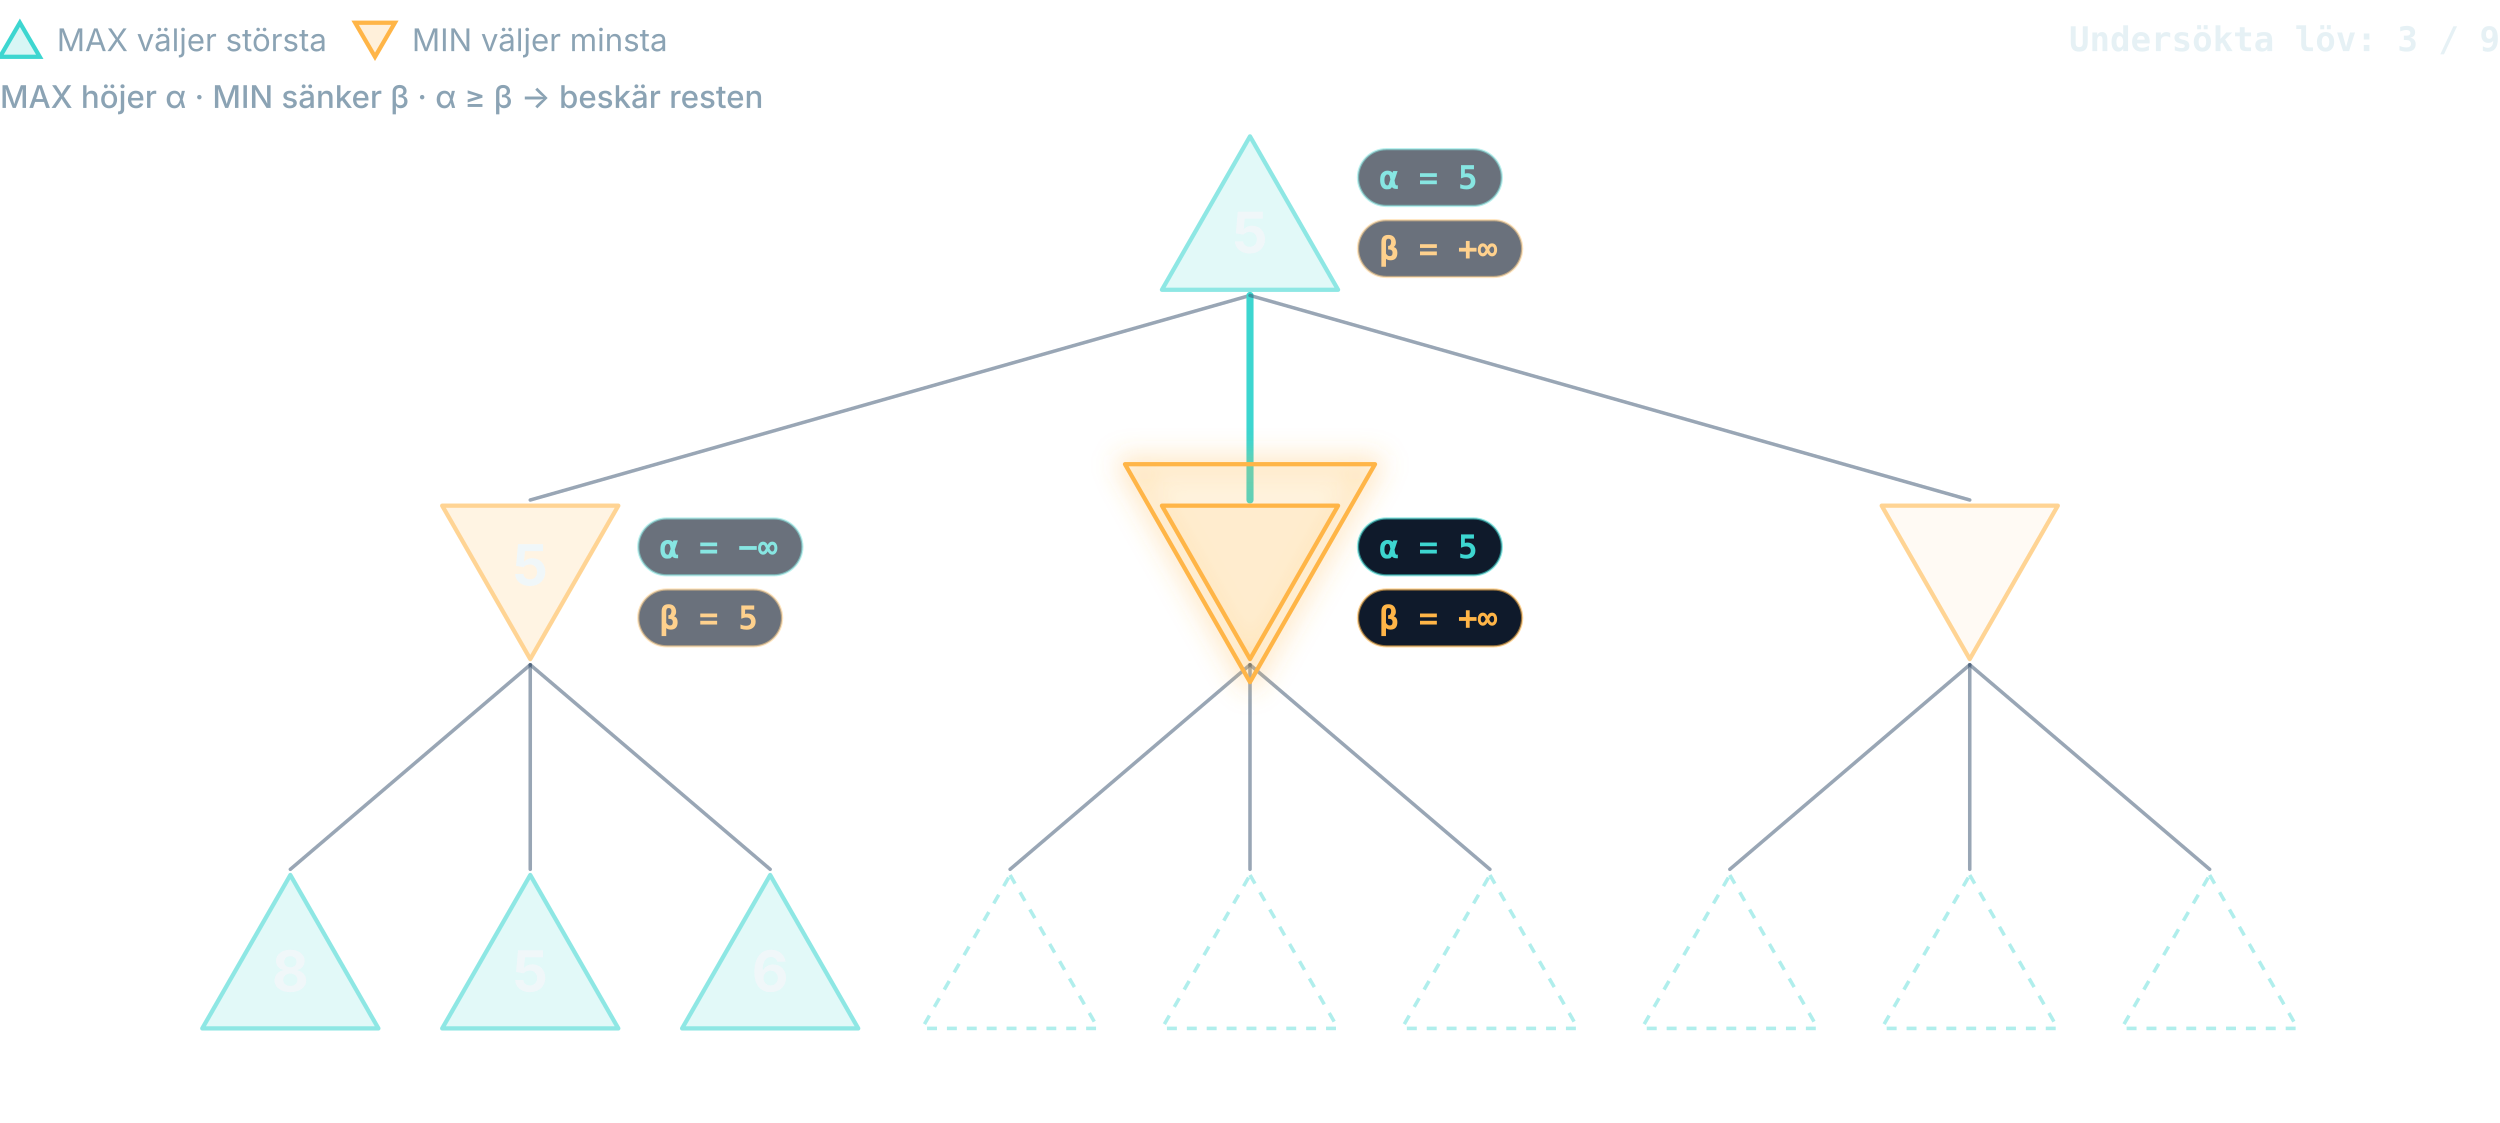
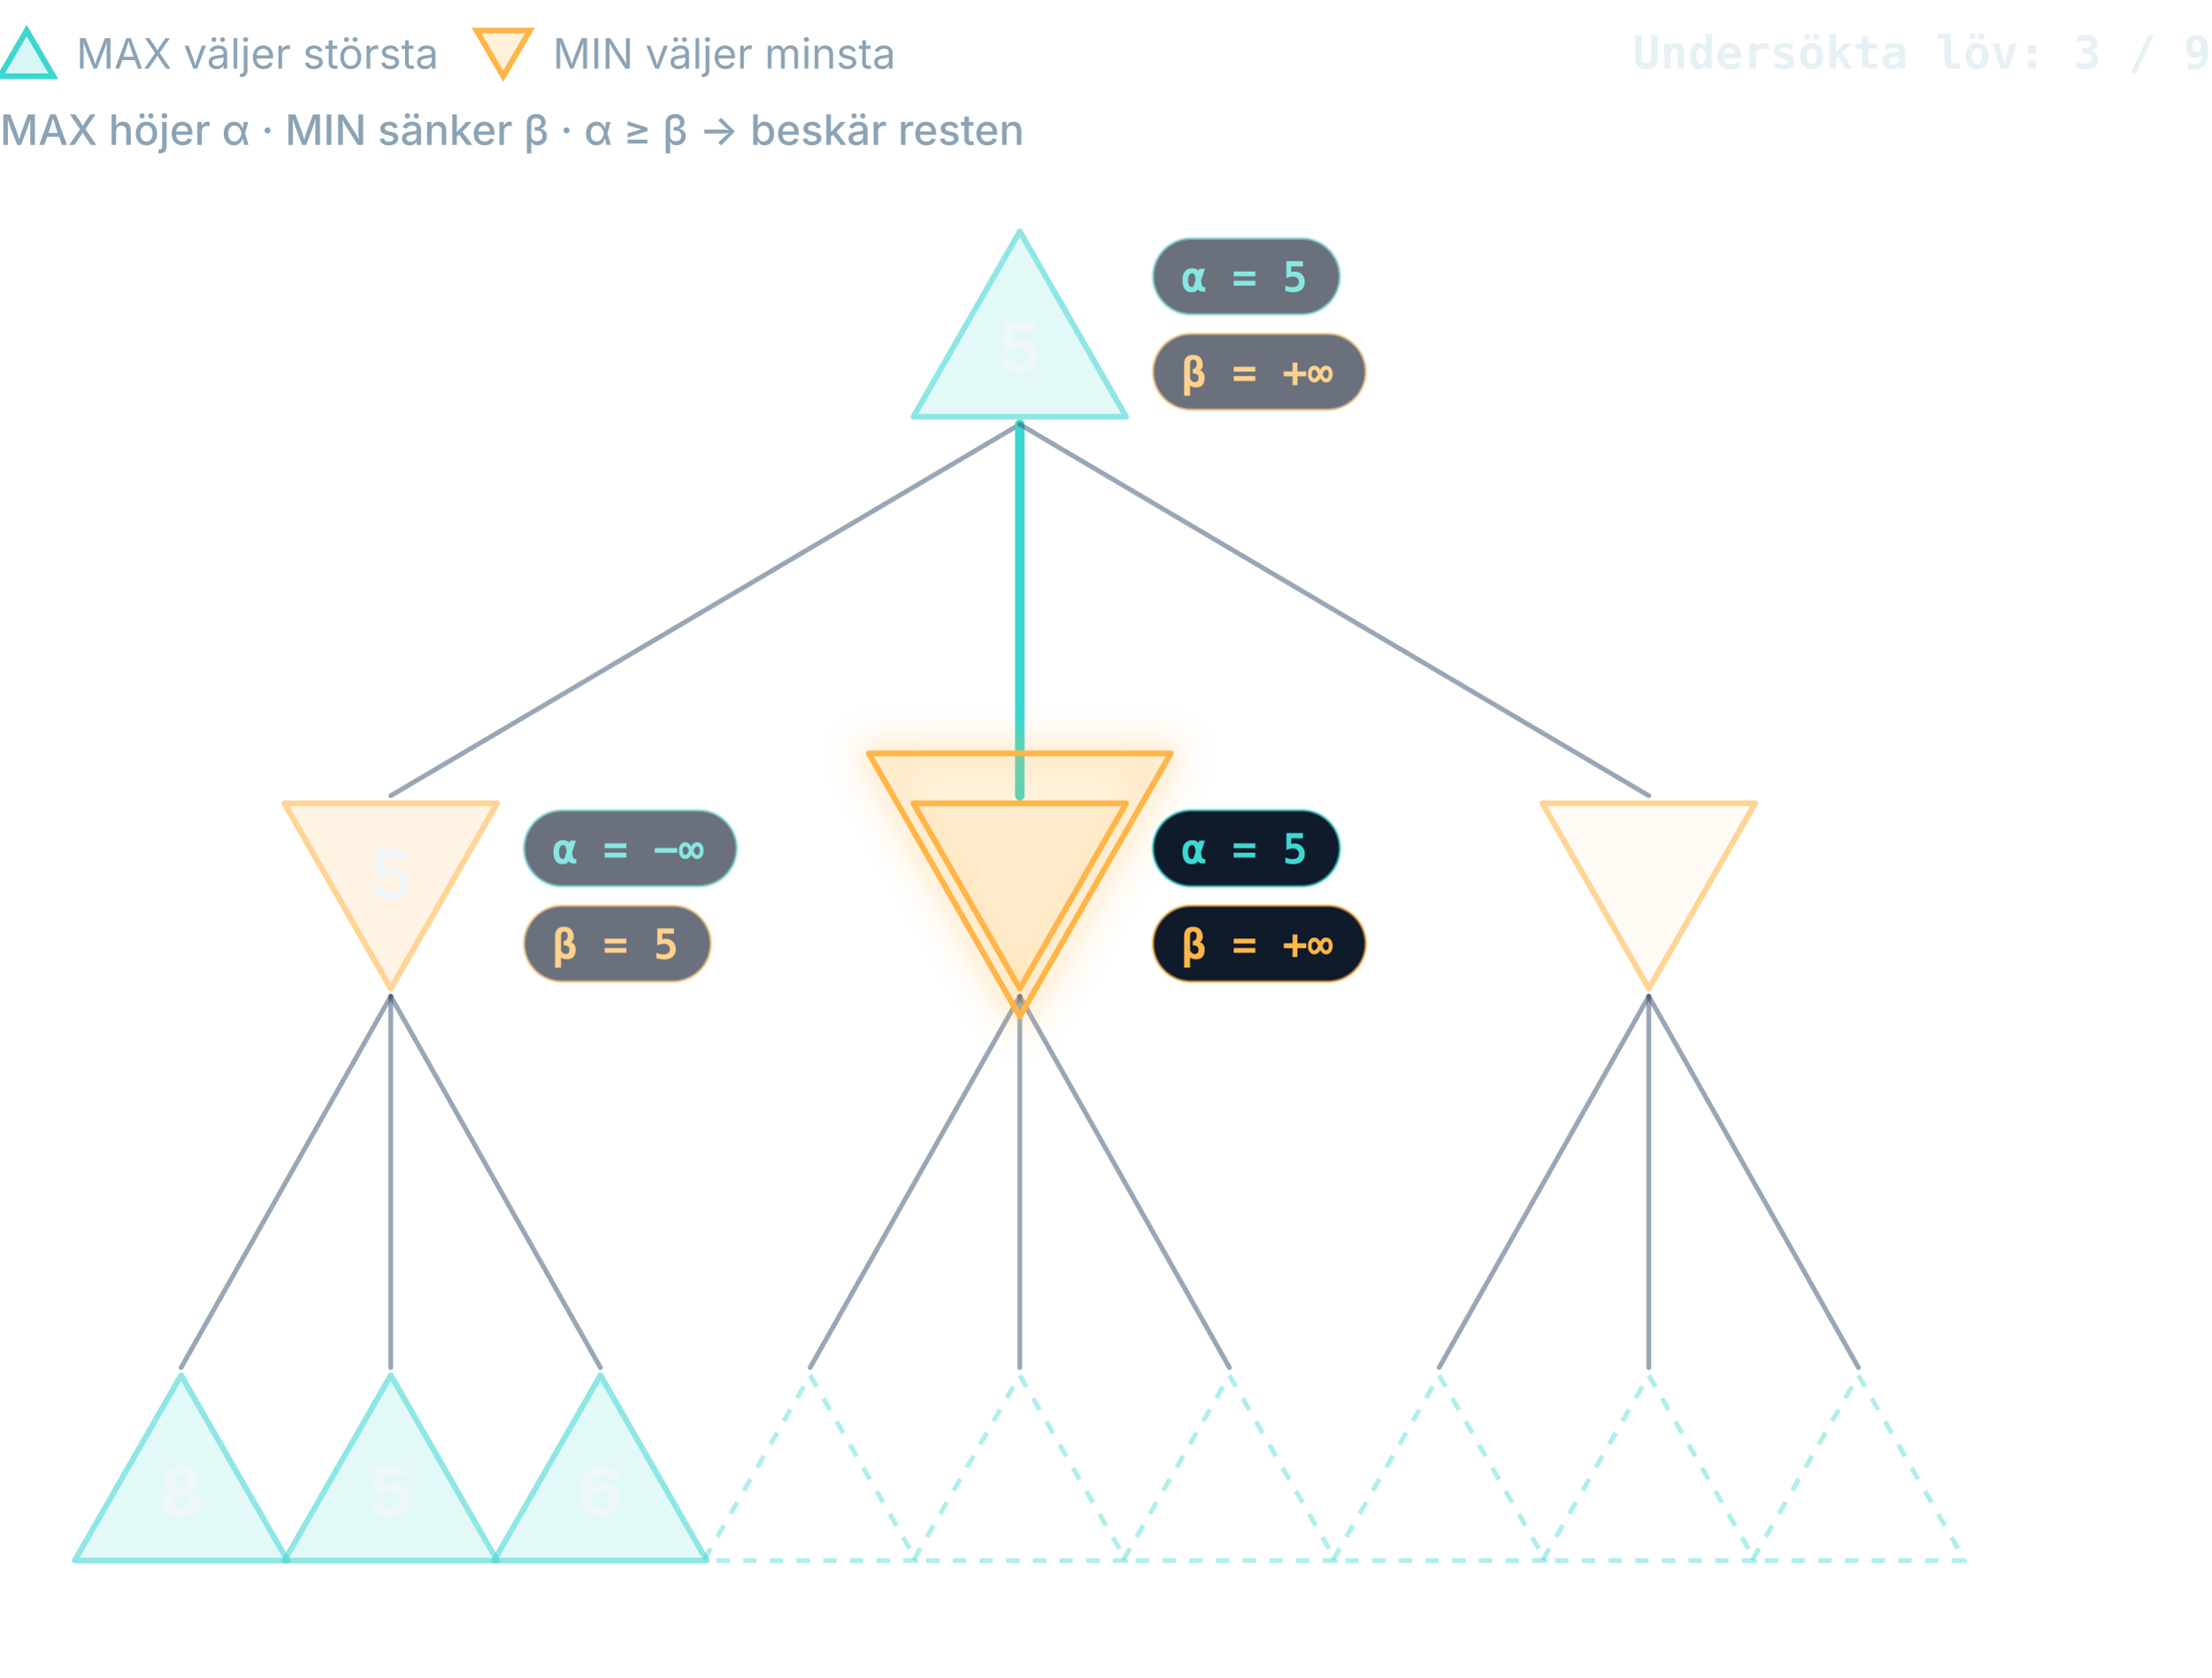
- <svg xmlns="http://www.w3.org/2000/svg" viewBox="0 0 1760 790" width="1760" height="790" role="img">
+ <svg xmlns="http://www.w3.org/2000/svg" viewBox="0 0 1160 880" width="1160" height="880" role="img">
  <defs>
    <filter id="glow" x="-40%" y="-40%" width="180%" height="180%">
      <feGaussianBlur stdDeviation="9" />
    </filter>
    <filter id="soft" x="-20%" y="-20%" width="140%" height="140%">
      <feGaussianBlur stdDeviation="4" />
    </filter>
  </defs>
  <g transform="translate(0,30)">
    <polygon points="14,-14 28,10 0,10" fill="#3DD6D0" fill-opacity=".2" stroke="#3DD6D0" stroke-width="3" />
    <text x="40.0" y="6.0" font-family="'IBM Plex Sans','Segoe UI',Inter,Helvetica,Arial,sans-serif" font-size="22" font-weight="400" fill="#8BA3B4" text-anchor="start">MAX väljer största</text>
    <polygon points="250,-14 278,-14 264,10" fill="#FFB547" fill-opacity=".2" stroke="#FFB547" stroke-width="3" />
    <text x="290.0" y="6.0" font-family="'IBM Plex Sans','Segoe UI',Inter,Helvetica,Arial,sans-serif" font-size="22" font-weight="400" fill="#8BA3B4" text-anchor="start">MIN väljer minsta</text>
  </g>
-   <text x="1760.0" y="36.0" font-family="'IBM Plex Mono','SFMono-Regular',Menlo,Consolas,monospace" font-size="24" font-weight="600" fill="#E6F1F5" text-anchor="end">Undersökta löv: 3 / 9</text>
-   <path data-edge="r0:r00" d="M373.3,468.0L204.4,612.0" stroke="#3B5572" stroke-width="2.5" stroke-linecap="round" fill="none" opacity="0.52" />
-   <path data-edge="r0:r01" d="M373.3,468.0L373.3,612.0" stroke="#3B5572" stroke-width="2.5" stroke-linecap="round" fill="none" opacity="0.52" />
-   <path data-edge="r0:r02" d="M373.3,468.0L542.2,612.0" stroke="#3B5572" stroke-width="2.5" stroke-linecap="round" fill="none" opacity="0.52" />
-   <path data-edge="r:r0" d="M880.0,208.0L373.3,352.0" stroke="#3B5572" stroke-width="2.5" stroke-linecap="round" fill="none" opacity="0.52" />
-   <path data-edge="r1:r10" d="M880.0,468.0L711.1,612.0" stroke="#3B5572" stroke-width="2.5" stroke-linecap="round" fill="none" opacity="0.52" />
-   <path data-edge="r1:r11" d="M880.0,468.0L880.0,612.0" stroke="#3B5572" stroke-width="2.5" stroke-linecap="round" fill="none" opacity="0.52" />
-   <path data-edge="r1:r12" d="M880.0,468.0L1048.9,612.0" stroke="#3B5572" stroke-width="2.5" stroke-linecap="round" fill="none" opacity="0.52" />
-   <path data-edge="r:r1" d="M880.0,208.0L880.0,352.0" stroke="#3DD6D0" stroke-width="5" stroke-linecap="round" fill="none" opacity="1" />
-   <path data-edge="r2:r20" d="M1386.7,468.0L1217.8,612.0" stroke="#3B5572" stroke-width="2.5" stroke-linecap="round" fill="none" opacity="0.52" />
-   <path data-edge="r2:r21" d="M1386.7,468.0L1386.7,612.0" stroke="#3B5572" stroke-width="2.5" stroke-linecap="round" fill="none" opacity="0.52" />
-   <path data-edge="r2:r22" d="M1386.7,468.0L1555.6,612.0" stroke="#3B5572" stroke-width="2.5" stroke-linecap="round" fill="none" opacity="0.52" />
-   <path data-edge="r:r2" d="M880.0,208.0L1386.7,352.0" stroke="#3B5572" stroke-width="2.5" stroke-linecap="round" fill="none" opacity="0.52" />
-   <polygon points="792.0,326.8 968.0,326.8 880.0,480.2" fill="#FFB547" fill-opacity=".14" stroke="#FFB547" stroke-width="12" stroke-opacity=".28" stroke-linejoin="round" filter="url(#glow)" />
-   <polygon data-focus-node="r1" points="792.0,326.8 968.0,326.8 880.0,480.2" fill="#FFB547" fill-opacity=".05" stroke="#FFB547" stroke-width="3" stroke-linejoin="round" />
+   <text x="1160.0" y="36.0" font-family="'IBM Plex Mono','SFMono-Regular',Menlo,Consolas,monospace" font-size="24" font-weight="600" fill="#E6F1F5" text-anchor="end">Undersökta löv: 3 / 9</text>
+   <path data-edge="r0:r00" d="M205.0,522.6L95.0,717.4" stroke="#3B5572" stroke-width="2.5" stroke-linecap="round" fill="none" opacity="0.52" />
+   <path data-edge="r0:r01" d="M205.0,522.6L205.0,717.4" stroke="#3B5572" stroke-width="2.5" stroke-linecap="round" fill="none" opacity="0.52" />
+   <path data-edge="r0:r02" d="M205.0,522.6L315.0,717.4" stroke="#3B5572" stroke-width="2.5" stroke-linecap="round" fill="none" opacity="0.52" />
+   <path data-edge="r:r0" d="M535.0,222.6L205.0,417.4" stroke="#3B5572" stroke-width="2.5" stroke-linecap="round" fill="none" opacity="0.52" />
+   <path data-edge="r1:r10" d="M535.0,522.6L425.0,717.4" stroke="#3B5572" stroke-width="2.5" stroke-linecap="round" fill="none" opacity="0.52" />
+   <path data-edge="r1:r11" d="M535.0,522.6L535.0,717.4" stroke="#3B5572" stroke-width="2.5" stroke-linecap="round" fill="none" opacity="0.52" />
+   <path data-edge="r1:r12" d="M535.0,522.6L645.0,717.4" stroke="#3B5572" stroke-width="2.5" stroke-linecap="round" fill="none" opacity="0.52" />
+   <path data-edge="r:r1" d="M535.0,222.6L535.0,417.4" stroke="#3DD6D0" stroke-width="5" stroke-linecap="round" fill="none" opacity="1" />
+   <path data-edge="r2:r20" d="M865.0,522.6L755.0,717.4" stroke="#3B5572" stroke-width="2.5" stroke-linecap="round" fill="none" opacity="0.52" />
+   <path data-edge="r2:r21" d="M865.0,522.6L865.0,717.4" stroke="#3B5572" stroke-width="2.5" stroke-linecap="round" fill="none" opacity="0.52" />
+   <path data-edge="r2:r22" d="M865.0,522.6L975.0,717.4" stroke="#3B5572" stroke-width="2.5" stroke-linecap="round" fill="none" opacity="0.52" />
+   <path data-edge="r:r2" d="M535.0,222.6L865.0,417.4" stroke="#3B5572" stroke-width="2.5" stroke-linecap="round" fill="none" opacity="0.52" />
+   <polygon points="455.8,395.2 614.2,395.2 535.0,533.2" fill="#FFB547" fill-opacity=".14" stroke="#FFB547" stroke-width="12" stroke-opacity=".28" stroke-linejoin="round" filter="url(#glow)" />
+   <polygon data-focus-node="r1" points="455.8,395.2 614.2,395.2 535.0,533.2" fill="#FFB547" fill-opacity=".05" stroke="#FFB547" stroke-width="3" stroke-linejoin="round" />
  <g data-node="r00" opacity="0.58">
-     <polygon points="204.4,616.0 266.4,724.0 142.4,724.0" fill="#3DD6D0" fill-opacity="0.26" stroke="#3DD6D0" stroke-width="3" stroke-linejoin="round" />
-     <text x="204.4" y="698.1" font-family="'IBM Plex Sans','Segoe UI',Inter,Helvetica,Arial,sans-serif" font-size="40.0" font-weight="700" fill="#E6F1F5" text-anchor="middle">8</text>
+     <polygon points="95.0,721.4 150.8,818.6 39.2,818.6" fill="#3DD6D0" fill-opacity="0.26" stroke="#3DD6D0" stroke-width="3" stroke-linejoin="round" />
+     <text x="95.0" y="795.3" font-family="'IBM Plex Sans','Segoe UI',Inter,Helvetica,Arial,sans-serif" font-size="36.0" font-weight="700" fill="#E6F1F5" text-anchor="middle">8</text>
  </g>
  <g data-node="r01" opacity="0.58">
-     <polygon points="373.3,616.0 435.3,724.0 311.3,724.0" fill="#3DD6D0" fill-opacity="0.26" stroke="#3DD6D0" stroke-width="3" stroke-linejoin="round" />
-     <text x="373.3" y="698.1" font-family="'IBM Plex Sans','Segoe UI',Inter,Helvetica,Arial,sans-serif" font-size="40.0" font-weight="700" fill="#E6F1F5" text-anchor="middle">5</text>
+     <polygon points="205.0,721.4 260.8,818.6 149.2,818.6" fill="#3DD6D0" fill-opacity="0.26" stroke="#3DD6D0" stroke-width="3" stroke-linejoin="round" />
+     <text x="205.0" y="795.3" font-family="'IBM Plex Sans','Segoe UI',Inter,Helvetica,Arial,sans-serif" font-size="36.0" font-weight="700" fill="#E6F1F5" text-anchor="middle">5</text>
  </g>
  <g data-node="r02" opacity="0.58">
-     <polygon points="542.2,616.0 604.2,724.0 480.2,724.0" fill="#3DD6D0" fill-opacity="0.26" stroke="#3DD6D0" stroke-width="3" stroke-linejoin="round" />
-     <text x="542.2" y="698.1" font-family="'IBM Plex Sans','Segoe UI',Inter,Helvetica,Arial,sans-serif" font-size="40.0" font-weight="700" fill="#E6F1F5" text-anchor="middle">6</text>
+     <polygon points="315.0,721.4 370.8,818.6 259.2,818.6" fill="#3DD6D0" fill-opacity="0.26" stroke="#3DD6D0" stroke-width="3" stroke-linejoin="round" />
+     <text x="315.0" y="795.3" font-family="'IBM Plex Sans','Segoe UI',Inter,Helvetica,Arial,sans-serif" font-size="36.0" font-weight="700" fill="#E6F1F5" text-anchor="middle">6</text>
  </g>
  <g data-node="r0" opacity="0.58">
-     <polygon points="311.3,356.0 435.3,356.0 373.3,464.0" fill="#FFB547" fill-opacity="0.26" stroke="#FFB547" stroke-width="3" stroke-linejoin="round" />
-     <text x="373.3" y="412.2" font-family="'IBM Plex Sans','Segoe UI',Inter,Helvetica,Arial,sans-serif" font-size="40.0" font-weight="700" fill="#E6F1F5" text-anchor="middle">5</text>
+     <polygon points="149.2,421.4 260.8,421.4 205.0,518.6" fill="#FFB547" fill-opacity="0.26" stroke="#FFB547" stroke-width="3" stroke-linejoin="round" />
+     <text x="205.0" y="471.9" font-family="'IBM Plex Sans','Segoe UI',Inter,Helvetica,Arial,sans-serif" font-size="36.0" font-weight="700" fill="#E6F1F5" text-anchor="middle">5</text>
  </g>
  <g data-node="r10" opacity="0.58">
-     <polygon points="711.1,616.0 773.1,724.0 649.1,724.0" fill="none" stroke="#3DD6D0" stroke-width="2.5" stroke-dasharray="7 7" stroke-linejoin="round" opacity=".7" />
+     <polygon points="425.0,721.4 480.8,818.6 369.2,818.6" fill="none" stroke="#3DD6D0" stroke-width="2.5" stroke-dasharray="7 7" stroke-linejoin="round" opacity=".7" />
  </g>
  <g data-node="r11" opacity="0.58">
-     <polygon points="880.0,616.0 942.0,724.0 818.0,724.0" fill="none" stroke="#3DD6D0" stroke-width="2.5" stroke-dasharray="7 7" stroke-linejoin="round" opacity=".7" />
+     <polygon points="535.0,721.4 590.8,818.6 479.2,818.6" fill="none" stroke="#3DD6D0" stroke-width="2.5" stroke-dasharray="7 7" stroke-linejoin="round" opacity=".7" />
  </g>
  <g data-node="r12" opacity="0.58">
-     <polygon points="1048.9,616.0 1110.9,724.0 986.9,724.0" fill="none" stroke="#3DD6D0" stroke-width="2.5" stroke-dasharray="7 7" stroke-linejoin="round" opacity=".7" />
+     <polygon points="645.0,721.4 700.8,818.6 589.2,818.6" fill="none" stroke="#3DD6D0" stroke-width="2.5" stroke-dasharray="7 7" stroke-linejoin="round" opacity=".7" />
  </g>
  <g data-node="r1" opacity="1">
-     <polygon points="818.0,356.0 942.0,356.0 880.0,464.0" fill="#FFB547" fill-opacity="0.1" stroke="#FFB547" stroke-width="3" stroke-linejoin="round" />
+     <polygon points="479.2,421.4 590.8,421.4 535.0,518.6" fill="#FFB547" fill-opacity="0.1" stroke="#FFB547" stroke-width="3" stroke-linejoin="round" />
  </g>
  <g data-node="r20" opacity="0.58">
-     <polygon points="1217.8,616.0 1279.8,724.0 1155.8,724.0" fill="none" stroke="#3DD6D0" stroke-width="2.5" stroke-dasharray="7 7" stroke-linejoin="round" opacity=".7" />
+     <polygon points="755.0,721.4 810.8,818.6 699.2,818.6" fill="none" stroke="#3DD6D0" stroke-width="2.5" stroke-dasharray="7 7" stroke-linejoin="round" opacity=".7" />
  </g>
  <g data-node="r21" opacity="0.58">
-     <polygon points="1386.7,616.0 1448.7,724.0 1324.7,724.0" fill="none" stroke="#3DD6D0" stroke-width="2.5" stroke-dasharray="7 7" stroke-linejoin="round" opacity=".7" />
+     <polygon points="865.0,721.4 920.8,818.6 809.2,818.6" fill="none" stroke="#3DD6D0" stroke-width="2.5" stroke-dasharray="7 7" stroke-linejoin="round" opacity=".7" />
  </g>
  <g data-node="r22" opacity="0.58">
-     <polygon points="1555.6,616.0 1617.6,724.0 1493.6,724.0" fill="none" stroke="#3DD6D0" stroke-width="2.5" stroke-dasharray="7 7" stroke-linejoin="round" opacity=".7" />
+     <polygon points="975.0,721.4 1030.8,818.6 919.2,818.6" fill="none" stroke="#3DD6D0" stroke-width="2.5" stroke-dasharray="7 7" stroke-linejoin="round" opacity=".7" />
  </g>
  <g data-node="r2" opacity="0.58">
-     <polygon points="1324.7,356.0 1448.7,356.0 1386.7,464.0" fill="#FFB547" fill-opacity="0.1" stroke="#FFB547" stroke-width="3" stroke-linejoin="round" />
+     <polygon points="809.2,421.4 920.8,421.4 865.0,518.6" fill="#FFB547" fill-opacity="0.1" stroke="#FFB547" stroke-width="3" stroke-linejoin="round" />
  </g>
  <g data-node="r" opacity="0.58">
-     <polygon points="880.0,96.0 942.0,204.0 818.0,204.0" fill="#3DD6D0" fill-opacity="0.26" stroke="#3DD6D0" stroke-width="3" stroke-linejoin="round" />
-     <text x="880.0" y="178.1" font-family="'IBM Plex Sans','Segoe UI',Inter,Helvetica,Arial,sans-serif" font-size="40.0" font-weight="700" fill="#E6F1F5" text-anchor="middle">5</text>
+     <polygon points="535.0,121.4 590.8,218.6 479.2,218.6" fill="#3DD6D0" fill-opacity="0.26" stroke="#3DD6D0" stroke-width="3" stroke-linejoin="round" />
+     <text x="535.0" y="195.3" font-family="'IBM Plex Sans','Segoe UI',Inter,Helvetica,Arial,sans-serif" font-size="36.0" font-weight="700" fill="#E6F1F5" text-anchor="middle">5</text>
  </g>
  <g data-bounds="r" opacity="0.62">
-     <rect x="956.0" y="105.0" width="101.3" height="40" rx="20" fill="#0F1A2B" fill-opacity="1" stroke="#3DD6D0" stroke-opacity="0.55" stroke-width="1.6" />
-     <text x="971.0" y="133.0" font-family="'IBM Plex Mono','SFMono-Regular',Menlo,Consolas,monospace" font-size="23" font-weight="600" fill="#3DD6D0" text-anchor="start">α = 5</text>
-     <rect x="956.0" y="155.0" width="115.6" height="40" rx="20" fill="#0F1A2B" fill-opacity="1" stroke="#FFB547" stroke-opacity="0.55" stroke-width="1.6" />
-     <text x="971.0" y="183.0" font-family="'IBM Plex Mono','SFMono-Regular',Menlo,Consolas,monospace" font-size="23" font-weight="600" fill="#FFB547" text-anchor="start">β = +∞</text>
+     <rect x="604.8" y="125.0" width="98.2" height="40" rx="20" fill="#0F1A2B" fill-opacity="1" stroke="#3DD6D0" stroke-opacity="0.55" stroke-width="1.6" />
+     <text x="619.8" y="153.0" font-family="'IBM Plex Mono','SFMono-Regular',Menlo,Consolas,monospace" font-size="22" font-weight="600" fill="#3DD6D0" text-anchor="start">α = 5</text>
+     <rect x="604.8" y="175.0" width="111.8" height="40" rx="20" fill="#0F1A2B" fill-opacity="1" stroke="#FFB547" stroke-opacity="0.55" stroke-width="1.6" />
+     <text x="619.8" y="203.0" font-family="'IBM Plex Mono','SFMono-Regular',Menlo,Consolas,monospace" font-size="22" font-weight="600" fill="#FFB547" text-anchor="start">β = +∞</text>
  </g>
  <g data-bounds="r0" opacity="0.62">
-     <rect x="449.3" y="365.0" width="115.6" height="40" rx="20" fill="#0F1A2B" fill-opacity="1" stroke="#3DD6D0" stroke-opacity="0.55" stroke-width="1.6" />
-     <text x="464.3" y="393.0" font-family="'IBM Plex Mono','SFMono-Regular',Menlo,Consolas,monospace" font-size="23" font-weight="600" fill="#3DD6D0" text-anchor="start">α = −∞</text>
-     <rect x="449.3" y="415.0" width="101.3" height="40" rx="20" fill="#0F1A2B" fill-opacity="1" stroke="#FFB547" stroke-opacity="0.55" stroke-width="1.6" />
-     <text x="464.3" y="443.0" font-family="'IBM Plex Mono','SFMono-Regular',Menlo,Consolas,monospace" font-size="23" font-weight="600" fill="#FFB547" text-anchor="start">β = 5</text>
+     <rect x="274.8" y="425.0" width="111.8" height="40" rx="20" fill="#0F1A2B" fill-opacity="1" stroke="#3DD6D0" stroke-opacity="0.55" stroke-width="1.6" />
+     <text x="289.8" y="453.0" font-family="'IBM Plex Mono','SFMono-Regular',Menlo,Consolas,monospace" font-size="22" font-weight="600" fill="#3DD6D0" text-anchor="start">α = −∞</text>
+     <rect x="274.8" y="475.0" width="98.2" height="40" rx="20" fill="#0F1A2B" fill-opacity="1" stroke="#FFB547" stroke-opacity="0.55" stroke-width="1.6" />
+     <text x="289.8" y="503.0" font-family="'IBM Plex Mono','SFMono-Regular',Menlo,Consolas,monospace" font-size="22" font-weight="600" fill="#FFB547" text-anchor="start">β = 5</text>
  </g>
  <g data-bounds="r1" opacity="1">
-     <rect x="956.0" y="365.0" width="101.3" height="40" rx="20" fill="#0F1A2B" fill-opacity="1" stroke="#3DD6D0" stroke-opacity="0.55" stroke-width="1.6" />
-     <text x="971.0" y="393.0" font-family="'IBM Plex Mono','SFMono-Regular',Menlo,Consolas,monospace" font-size="23" font-weight="600" fill="#3DD6D0" text-anchor="start">α = 5</text>
-     <rect x="956.0" y="415.0" width="115.6" height="40" rx="20" fill="#0F1A2B" fill-opacity="1" stroke="#FFB547" stroke-opacity="0.55" stroke-width="1.6" />
-     <text x="971.0" y="443.0" font-family="'IBM Plex Mono','SFMono-Regular',Menlo,Consolas,monospace" font-size="23" font-weight="600" fill="#FFB547" text-anchor="start">β = +∞</text>
+     <rect x="604.8" y="425.0" width="98.2" height="40" rx="20" fill="#0F1A2B" fill-opacity="1" stroke="#3DD6D0" stroke-opacity="0.55" stroke-width="1.6" />
+     <text x="619.8" y="453.0" font-family="'IBM Plex Mono','SFMono-Regular',Menlo,Consolas,monospace" font-size="22" font-weight="600" fill="#3DD6D0" text-anchor="start">α = 5</text>
+     <rect x="604.8" y="475.0" width="111.8" height="40" rx="20" fill="#0F1A2B" fill-opacity="1" stroke="#FFB547" stroke-opacity="0.55" stroke-width="1.6" />
+     <text x="619.8" y="503.0" font-family="'IBM Plex Mono','SFMono-Regular',Menlo,Consolas,monospace" font-size="22" font-weight="600" fill="#FFB547" text-anchor="start">β = +∞</text>
  </g>
  <text x="0.0" y="76.0" font-family="'IBM Plex Sans','Segoe UI',Inter,Helvetica,Arial,sans-serif" font-size="22" font-weight="500" fill="#8BA3B4" text-anchor="start">MAX höjer α  ·  MIN sänker β  ·  α ≥ β → beskär resten</text>
</svg>
